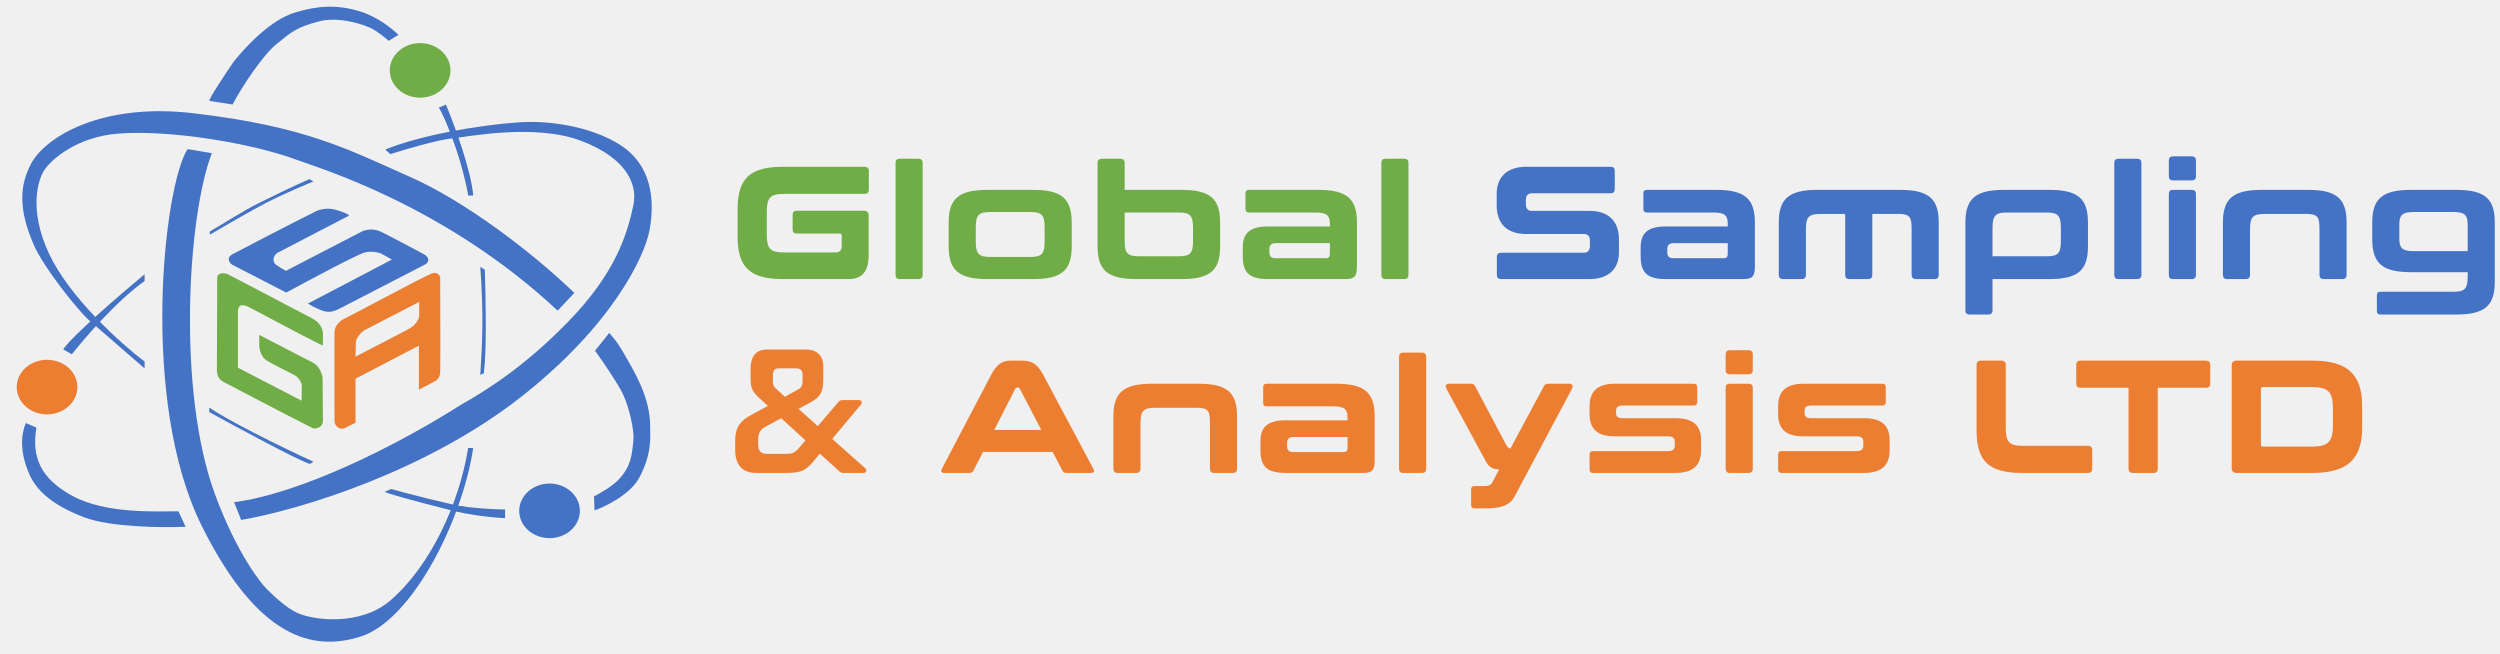
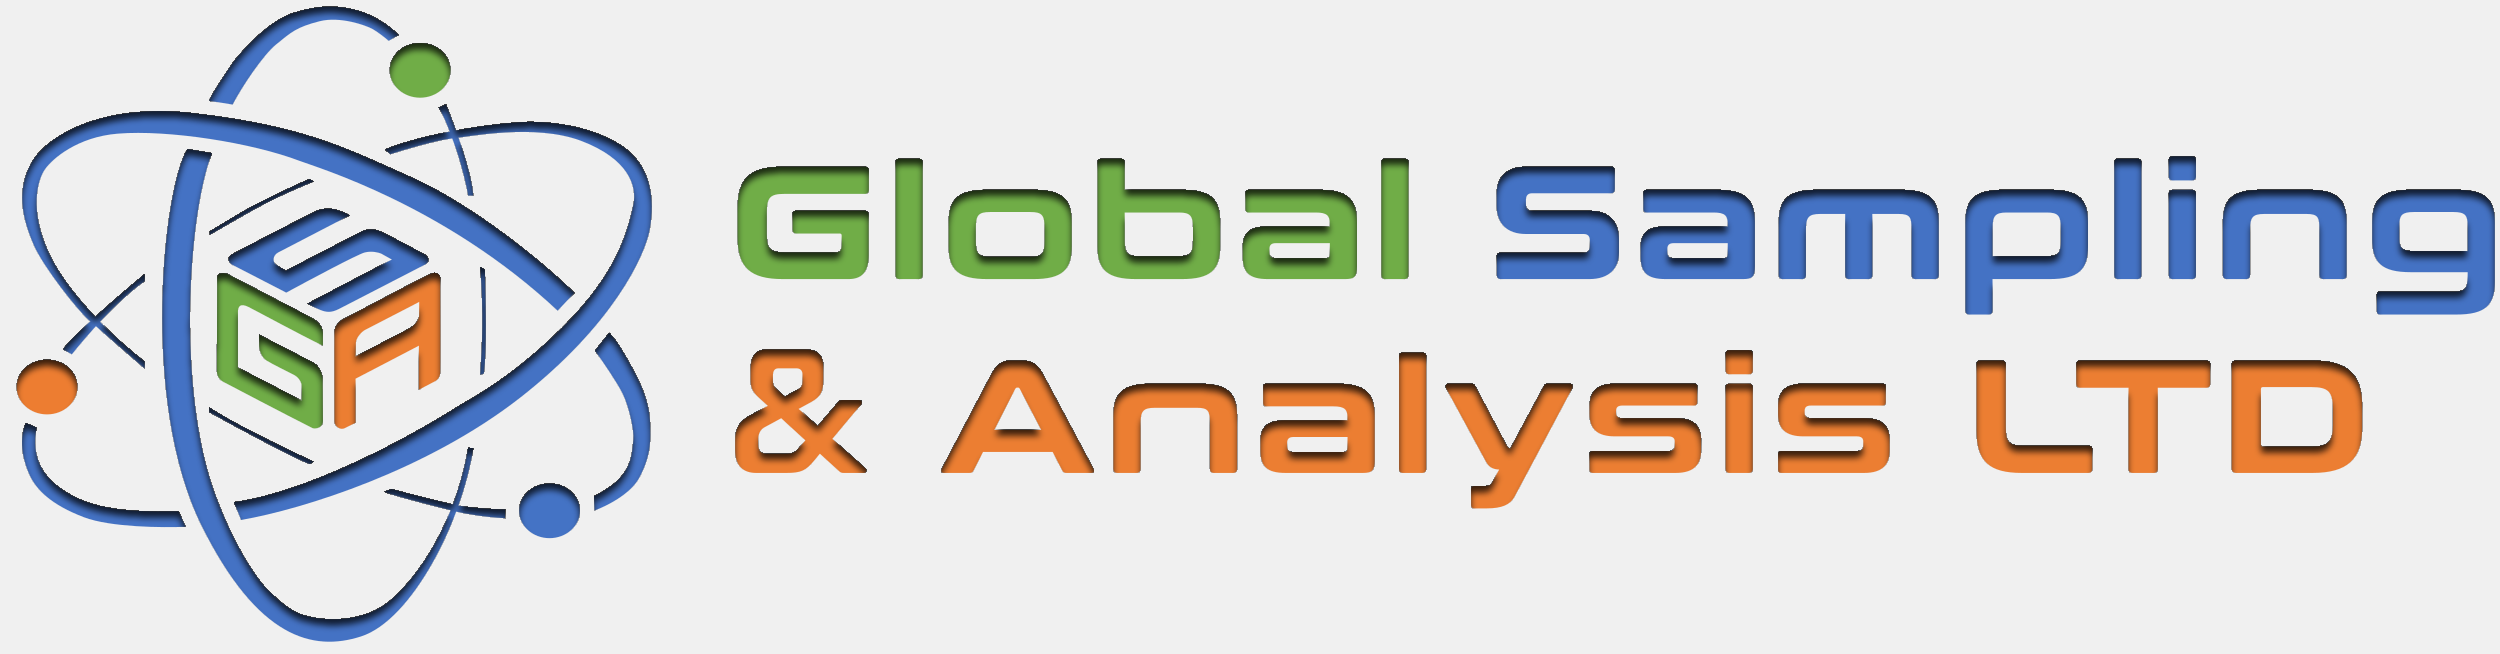
<svg xmlns="http://www.w3.org/2000/svg" width="1496" height="391" viewBox="0 0 1496 391" fill="none">
-   <g clip-path="url(#clip0_1_2)">
+   <g clip-path="url(#clip0_75_2)" filter="url(#filter0_i_75_2)">
    <path d="M144.316 311.141L140.081 300.522C179.77 295.294 236.885 267.031 276.212 241.98C294.665 231.633 316.416 216.826 340.344 192.151C367.622 164.022 375.222 141.222 379.066 122.445C381.414 110.975 375.738 94.944 347.907 84.325C320.076 73.705 279.842 81.874 269.556 82.963C261.328 83.835 242.128 89.498 233.557 92.221L230.532 89.498C251.103 81.003 286.497 74.794 311.001 73.161C327.034 72.092 352.808 75.012 371.201 86.775C389.594 98.538 392.076 118.905 388.747 137.421C385.923 153.123 366.724 194.547 311.303 237.896C255.883 281.244 181.828 304.606 144.316 311.141Z" fill="#4472C4" />
    <path d="M21.798 255.867L15.445 253.144C10.605 264.852 14.711 277.688 17.865 284.457C21.798 292.898 30.268 301.884 50.234 309.508C66.207 315.607 97.729 315.77 111.039 315.226L106.804 305.968C93.494 305.968 63.242 307.602 43.276 296.71C24.302 286.359 18.773 273.566 21.798 255.867Z" fill="#4472C4" />
    <path d="M42.974 212.028L37.831 209.033C43.155 200.973 72.519 175.723 86.536 164.105V168.19C70.321 179.517 50.738 202.135 42.974 212.028Z" fill="#4472C4" />
    <path d="M139.173 62.541L125.258 60.363C125.258 58.621 133.728 45.932 139.778 36.946C147.946 26.872 162.164 11.896 176.382 7.539C190.071 3.345 201.491 2.638 215.104 6.722C225.994 9.99 235.171 17.523 238.398 20.881L232.65 24.421C230.734 22.787 226.115 19.084 222.969 17.342C219.037 15.163 203.518 9.581 191.205 12.713C177.29 16.252 174.265 19.248 165.189 26.599C157.626 32.727 144.921 51.468 139.173 62.541Z" fill="#4472C4" />
    <path d="M355.773 305.423L355.47 296.982C358.495 295.621 366.361 290.992 369.991 287.18C377.554 279.238 378.159 272.749 379.066 262.946C379.544 257.784 376.646 243.886 372.713 235.717C369.567 229.182 360.31 215.75 356.075 209.85L364.545 199.231C365.151 200.048 368.478 203.043 373.318 211.484C379.671 222.562 389.049 237.623 389.049 255.05C389.049 261.065 390.38 271.387 382.394 286.091C377.07 295.893 362.327 303.154 355.773 305.423Z" fill="#4472C4" />
-     <path d="M290.127 161.382L287.405 159.749C289.522 188.884 288.615 205.221 287.405 224.281L289.522 223.464C291.337 209.305 290.631 179.807 290.127 161.382Z" fill="#4472C4" />
-     <path d="M266.834 62.542L262.599 64.448C266.834 70.983 273.265 89.849 274.397 93.582C276.212 99.573 279.136 110.192 280.144 116.999H283.17C281.959 101.969 271.876 74.613 266.834 62.542Z" fill="#4472C4" />
+     <path d="M290.127 161.383L287.405 159.749C289.522 188.884 288.615 205.221 287.405 224.281L289.522 223.464C291.337 209.305 290.631 179.807 290.127 161.383Z" fill="#4472C4" />
+     <path d="M266.834 62.542L262.599 64.448C266.834 70.983 273.265 89.849 274.397 93.582C276.212 99.573 279.136 110.192 280.144 116.999H283.169C281.959 101.969 271.876 74.613 266.834 62.542Z" fill="#4472C4" />
    <path d="M125.56 140.416V138.51C134.232 133.518 145.526 126.109 155.206 121.356C159.139 119.425 176.08 111.009 185.155 107.197L187.575 108.558C171.845 115.093 162.467 119.45 152.181 125.168C148.551 127.186 135.24 134.698 125.56 140.416Z" fill="#4472C4" />
    <path d="M125.258 246.609V243.886C135.241 250.966 166.097 266.486 187.575 276.288L185.458 277.65C177.955 275.254 142.198 255.957 125.258 246.609Z" fill="#4472C4" />
    <path d="M234.162 292.626L230.23 294.26C232.045 295.893 272.244 305.96 273.489 306.24C278.329 307.329 290.127 309.508 302.228 310.052V304.879C294.06 304.879 281.354 303.79 275.002 302.7C269.053 301.681 245.154 295.802 234.162 292.626Z" fill="#4472C4" />
-     <path d="M126.77 91.677L112.249 89.226C98.031 111.009 83.485 239.802 120.72 314.681C154.216 382.042 187.273 390.105 216.012 380.847C246.489 371.03 276.514 311.958 283.169 268.12C279.539 268.12 280.198 267.789 280.144 268.12C274.654 301.884 257.394 338.856 233.557 359.337C215.789 374.603 188.18 371.317 178.197 366.895C170.635 363.545 162.769 355.525 159.442 352.257C156.114 348.99 141.593 331.019 128.585 295.621C105.888 233.857 112.249 129.252 126.77 91.677Z" fill="#4472C4" />
-     <path d="M86.536 216.385V220.469L52.957 191.334C46.301 185.344 26.12 160.021 20.285 146.679C10.402 124.079 12.237 110.233 18.47 98.211C26.941 81.874 60.822 61.398 115.274 67.715C183.34 75.612 208.839 89.706 245.355 105.836C278.027 120.267 317.958 150.491 343.672 175.269L333.689 185.889C266.229 122.717 189.39 100.117 179.407 96.305C150.886 85.414 100.754 77.517 70.503 79.968C46.301 81.929 31.378 94.944 26.941 101.207C22.605 107.106 17.018 125.495 29.361 151.852C41.703 178.21 72.62 205.856 86.536 216.385Z" fill="#4472C4" />
+     <path d="M126.77 91.677L112.249 89.226C98.031 111.009 83.485 239.802 120.72 314.681C154.216 382.042 187.273 390.105 216.012 380.847C246.489 371.03 276.514 311.958 283.169 268.12C279.539 268.12 280.198 267.789 280.144 268.12C274.654 301.884 257.394 338.857 233.557 359.337C215.789 374.603 188.18 371.317 178.197 366.895C170.635 363.545 162.769 355.525 159.442 352.257C156.114 348.99 141.593 331.019 128.585 295.621C105.888 233.857 112.249 129.252 126.77 91.677Z" fill="#4472C4" />
+     <path d="M86.536 216.385V220.469L52.957 191.334C46.301 185.344 26.12 160.021 20.285 146.679C10.402 124.079 12.237 110.234 18.47 98.212C26.941 81.874 60.822 61.398 115.274 67.715C183.34 75.612 208.839 89.706 245.355 105.836C278.027 120.267 317.958 150.491 343.672 175.269L333.689 185.889C266.229 122.718 189.39 100.117 179.407 96.305C150.886 85.414 100.754 77.517 70.503 79.968C46.301 81.929 31.378 94.944 26.941 101.207C22.605 107.106 17.018 125.495 29.361 151.852C41.703 178.21 72.62 205.856 86.536 216.385Z" fill="#4472C4" />
    <ellipse cx="251.406" cy="42.12" rx="18.151" ry="16.337" fill="#70AD47" />
-     <path d="M347 305.696C347 314.719 338.873 322.033 328.849 322.033C318.824 322.033 310.698 314.719 310.698 305.696C310.698 296.673 318.824 289.358 328.849 289.358C338.873 289.358 347 296.673 347 305.696Z" fill="#4473C5" />
+     <path d="M347 305.696C347 314.718 338.873 322.033 328.849 322.033C318.824 322.033 310.698 314.718 310.698 305.696C310.698 296.673 318.824 289.358 328.849 289.358C338.873 289.358 347 296.673 347 305.696Z" fill="#4473C5" />
    <ellipse cx="28.151" cy="231.633" rx="18.151" ry="16.337" fill="#ED7D31" />
    <path fill-rule="evenodd" clip-rule="evenodd" d="M212.75 226.598L250.661 206.833V233.186L260.608 227.949C261.484 227.499 263.273 225.854 263.423 222.881C263.573 219.908 263.486 183.802 263.423 166.121C263.236 164.939 262.11 162.878 259.107 163.418C257.207 163.76 242.695 171.441 227.916 179.263L227.915 179.263C219.328 183.808 210.65 188.401 204.304 191.629C201.677 193.825 200.339 196.022 200.175 198.387C200.074 199.84 200.109 215.927 200.143 231.482C200.159 239.07 200.175 246.531 200.175 252.106C200.175 254.809 203.344 257.682 206.369 256.16C209.559 254.555 210.404 254.133 210.826 253.922L211.063 253.803C211.32 253.675 211.576 253.545 212.739 252.956L212.75 252.95V226.598ZM244.28 197.035L212.75 213.421C212.75 212.571 212.783 211.661 212.821 210.605C212.874 209.143 212.937 207.4 212.937 205.144C212.937 202.035 216.503 198.499 218.192 197.542L250.849 180.649V188.589C250.849 191.46 248.034 195.177 244.28 197.035Z" fill="#EC7E32" />
-     <path d="M129.795 221.699L129.983 166.29C129.983 163.182 133.737 163.306 135.613 163.756C150.503 171.358 181.257 187.744 186.662 190.447C192.067 193.15 193.231 197.542 193.231 199.569V206.833C180.531 200.752 153.818 186.224 148.751 183.69C143.684 181.156 142.37 183.521 142.37 186.562V220.009L180.469 239.774C180.469 236.395 180.716 231.309 180.469 229.976C180.093 227.949 178.217 225.415 175.777 224.233C171.836 222.205 163.202 217.982 159.636 215.786C156.209 213.675 155.195 208.973 155.132 207.171V200.414C164.016 205.144 183.096 214.773 187.225 216.969C191.272 219.121 192.731 224.064 193.043 225.922C193.043 233.693 193.231 247.207 193.231 251.768C193.231 256.213 188.414 256.78 187.038 256.16C170.522 247.883 137.49 230.483 133.924 228.625C130.8 226.997 129.795 224.402 129.795 221.699Z" fill="#70AD47" />
-     <path d="M216.128 138.755L171.085 162.067C167.331 159.871 167.144 159.871 165.079 158.35C163.015 156.83 163.015 152.945 166.393 151.087L208.996 128.957C208.245 128.281 207.495 127.605 201.677 125.747C195.725 123.846 190.541 125.578 188.727 126.592C173.587 134.137 143.871 149.566 139.179 152.1C135.118 154.294 137.303 157.506 139.179 158.519L171.273 175.074C185.161 167.529 213.989 152.168 218.193 151.087C222.397 150.005 226.576 151.087 228.14 151.762L234.521 155.31L184.223 181.663C185.912 182.676 187.444 183.622 191.542 185.379C195.483 187.068 198.486 187.095 202.803 184.872C218.443 176.82 250.624 160.242 254.227 158.35C257.042 156.872 256.855 154.127 254.227 152.438C247.721 148.947 233.395 141.322 228.14 138.755C222.885 136.187 217.942 137.685 216.128 138.755Z" fill="#4472C4" />
+     <path d="M129.795 221.699L129.983 166.29C129.983 163.182 133.737 163.306 135.613 163.756C150.503 171.358 181.257 187.744 186.662 190.447C192.067 193.15 193.231 197.542 193.231 199.569V206.833C180.531 200.752 153.818 186.224 148.751 183.69C143.684 181.156 142.37 183.521 142.37 186.562V220.009L180.469 239.774C180.469 236.395 180.716 231.309 180.469 229.976C180.093 227.949 178.217 225.415 175.777 224.233C171.836 222.205 163.202 217.982 159.636 215.786C156.209 213.676 155.195 208.973 155.132 207.171V200.414C164.016 205.144 183.096 214.773 187.225 216.969C191.272 219.121 192.731 224.064 193.043 225.922C193.043 233.693 193.231 247.207 193.231 251.768C193.231 256.213 188.414 256.78 187.038 256.16C170.522 247.883 137.49 230.483 133.924 228.625C130.8 226.997 129.795 224.402 129.795 221.699Z" fill="#70AD47" />
+     <path d="M216.128 138.755L171.085 162.067C167.331 159.871 167.144 159.871 165.079 158.35C163.015 156.83 163.015 152.945 166.393 151.087L208.996 128.957C208.245 128.281 207.495 127.606 201.677 125.747C195.725 123.846 190.541 125.578 188.727 126.592C173.587 134.137 143.871 149.566 139.179 152.1C135.118 154.294 137.303 157.506 139.179 158.519L171.273 175.074C185.161 167.529 213.989 152.168 218.193 151.087C222.397 150.005 226.576 151.087 228.14 151.762L234.521 155.31L184.223 181.663C185.912 182.676 187.444 183.622 191.542 185.379C195.483 187.068 198.486 187.095 202.803 184.872C218.443 176.82 250.624 160.243 254.227 158.35C257.042 156.872 256.855 154.127 254.227 152.438C247.721 148.947 233.395 141.323 228.14 138.755C222.885 136.187 217.942 137.685 216.128 138.755Z" fill="#4472C4" />
    <path d="M468.544 99.8H517.312C519.04 99.8 519.904 100.664 519.904 102.296V113.528C519.904 115.16 519.04 116.024 517.312 116.024H469.216C460.864 116.024 458.848 118.232 458.848 126.872V140.216C458.848 148.856 460.864 151.064 469.216 151.064H499.744C502.624 151.064 503.68 149.912 503.68 146.744V141.08C503.68 140.12 503.296 139.736 502.432 139.736H476.8C475.072 139.736 474.304 138.872 474.304 137.24V128.6C474.304 126.968 475.072 126.104 476.8 126.104H516.928C518.848 126.104 519.808 127.064 519.808 128.984V152.312C519.808 163.064 515.488 167 507.712 167H468.544C448.864 167 441.376 160.088 441.376 141.656V125.144C441.376 106.712 448.864 99.8 468.544 99.8ZM538.402 95H549.538C551.266 95 552.13 95.864 552.13 97.496V164.504C552.13 166.136 551.266 167 549.538 167H538.402C536.674 167 535.906 166.136 535.906 164.504V97.496C535.906 95.864 536.674 95 538.402 95ZM590.822 113.624H618.278C635.75 113.624 641.318 119.192 641.318 133.304V147.32C641.318 161.432 635.75 167 618.278 167H590.822C573.35 167 567.686 161.432 567.686 147.32V133.304C567.686 119.192 573.35 113.624 590.822 113.624ZM583.91 136.184V144.44C583.91 151.736 585.542 153.752 592.454 153.752H616.646C623.558 153.752 625.094 151.736 625.094 144.44V136.184C625.094 128.792 623.558 126.872 616.646 126.872H592.454C585.542 126.872 583.91 128.792 583.91 136.184ZM659.276 95H670.508C672.14 95 673.004 95.864 673.004 97.496V113.624H707.084C724.556 113.624 730.124 119.192 730.124 133.304V147.32C730.124 161.432 724.556 167 707.084 167H679.916C662.444 167 656.78 161.432 656.78 147.32V97.496C656.78 95.864 657.644 95 659.276 95ZM705.452 127.16H673.004V144.152C673.004 151.448 674.636 153.368 681.548 153.368H705.452C712.364 153.368 713.9 151.448 713.9 144.152V136.472C713.9 129.176 712.364 127.16 705.452 127.16ZM747.309 113.624H788.877C806.349 113.624 812.013 119.192 812.013 133.304V159.224C812.013 165.56 810.477 167 804.909 167H758.733C747.213 167 743.661 162.872 743.661 153.176V148.184C743.661 140.12 747.213 135.512 758.733 135.512H795.789V133.976C795.789 129.08 794.157 127.16 787.245 127.16H747.309C745.965 127.16 745.293 126.488 745.293 125.144V115.64C745.293 114.296 745.965 113.624 747.309 113.624ZM793.389 154.52C795.117 154.52 795.789 153.752 795.789 151.832V145.496H763.437C760.653 145.496 759.597 146.744 759.597 149.048V150.872C759.597 153.368 760.653 154.52 763.437 154.52H793.389ZM829.102 95H840.238C841.966 95 842.83 95.864 842.83 97.496V164.504C842.83 166.136 841.966 167 840.238 167H829.102C827.374 167 826.606 166.136 826.606 164.504V97.496C826.606 95.864 827.374 95 829.102 95Z" fill="#70AD47" />
    <path d="M913.383 99.8H963.783C965.511 99.8 966.279 100.664 966.279 102.296V113.048C966.279 114.776 965.511 115.64 963.783 115.64H916.839C914.247 115.64 913.095 117.08 913.095 119.672V122.168C913.095 124.856 914.247 126.2 916.743 126.2H951.303C962.631 126.2 968.775 132.44 968.775 143.288V150.968C968.775 160.568 963.015 167 951.015 167H898.215C896.583 167 895.719 166.136 895.719 164.504V153.752C895.719 152.024 896.583 151.256 898.215 151.256H947.559C950.247 151.256 951.399 149.72 951.399 147.128V144.056C951.399 141.368 950.247 140.024 947.655 140.024H913.191C901.767 140.024 895.623 133.784 895.623 122.936V115.928C895.623 106.232 901.479 99.8 913.383 99.8ZM985.415 113.624H1026.98C1044.45 113.624 1050.12 119.192 1050.12 133.304V159.224C1050.12 165.56 1048.58 167 1043.01 167H996.839C985.319 167 981.767 162.872 981.767 153.176V148.184C981.767 140.12 985.319 135.512 996.839 135.512H1033.89V133.976C1033.89 129.08 1032.26 127.16 1025.35 127.16H985.415C984.071 127.16 983.399 126.488 983.399 125.144V115.64C983.399 114.296 984.071 113.624 985.415 113.624ZM1031.49 154.52C1033.22 154.52 1033.89 153.752 1033.89 151.832V145.496H1001.54C998.759 145.496 997.703 146.744 997.703 149.048V150.872C997.703 153.368 998.759 154.52 1001.54 154.52H1031.49ZM1087.56 113.624H1137C1154.47 113.624 1160.14 119.192 1160.14 133.304V164.504C1160.14 166.136 1159.27 167 1157.64 167H1146.41C1144.78 167 1143.91 166.136 1143.91 164.504V137.24C1143.91 130.04 1143.05 128.024 1136.14 128.024H1120.39V164.504C1120.39 166.136 1119.53 167 1117.9 167H1106.66C1105.03 167 1104.17 166.136 1104.17 164.504V128.024H1089.19C1082.28 128.024 1080.65 130.04 1080.65 137.24V164.504C1080.65 166.136 1079.78 167 1078.15 167H1066.92C1065.29 167 1064.42 166.136 1064.42 164.504V133.304C1064.42 119.192 1070.09 113.624 1087.56 113.624ZM1199.24 113.624H1226.4C1243.88 113.624 1249.44 119.192 1249.44 133.304V147.32C1249.44 161.432 1243.88 167 1226.4 167H1192.32V185.72C1192.32 187.352 1191.46 188.216 1189.83 188.216H1178.6C1176.96 188.216 1176.1 187.352 1176.1 185.72V133.304C1176.1 119.192 1181.76 113.624 1199.24 113.624ZM1192.32 136.472V153.368H1224.77C1231.68 153.368 1233.22 151.448 1233.22 144.152V136.472C1233.22 129.176 1231.68 127.16 1224.77 127.16H1200.87C1193.96 127.16 1192.32 129.176 1192.32 136.472ZM1267.68 95H1278.82C1280.55 95 1281.41 95.864 1281.41 97.496V164.504C1281.41 166.136 1280.55 167 1278.82 167H1267.68C1265.96 167 1265.19 166.136 1265.19 164.504V97.496C1265.19 95.864 1265.96 95 1267.68 95ZM1300.33 113.624H1311.46C1313.19 113.624 1314.05 114.392 1314.05 116.12V164.504C1314.05 166.136 1313.19 167 1311.46 167H1300.33C1298.6 167 1297.83 166.136 1297.83 164.504V116.12C1297.83 114.392 1298.6 113.624 1300.33 113.624ZM1300.33 93.56H1311.56C1313.19 93.56 1314.05 94.424 1314.05 96.056V105.464C1314.05 107.192 1313.19 107.96 1311.56 107.96H1300.33C1298.69 107.96 1297.83 107.192 1297.83 105.464V96.056C1297.83 94.424 1298.69 93.56 1300.33 93.56ZM1353.32 113.624H1381.16C1398.63 113.624 1404.2 119.192 1404.2 133.304V164.504C1404.2 166.136 1403.34 167 1401.71 167H1390.47C1388.84 167 1387.98 166.136 1387.98 164.504V137.24C1387.98 130.04 1387.11 128.024 1380.2 128.024H1354.95C1348.04 128.024 1346.41 130.04 1346.41 137.24V164.504C1346.41 166.136 1345.55 167 1343.91 167H1332.68C1331.05 167 1330.19 166.136 1330.19 164.504V133.304C1330.19 119.192 1335.85 113.624 1353.32 113.624ZM1442.67 113.624H1469.84C1487.31 113.624 1492.88 119.192 1492.88 133.208V168.44C1492.88 182.648 1487.31 188.216 1469.84 188.216H1424.34C1422.99 188.216 1422.32 187.544 1422.32 186.2V176.6C1422.32 175.256 1422.99 174.584 1424.34 174.584H1468.21C1475.12 174.584 1476.66 172.664 1476.66 165.272V162.872H1442.67C1425.2 162.872 1419.54 157.208 1419.54 143V133.4C1419.54 119.192 1425.2 113.624 1442.67 113.624ZM1435.76 142.904C1435.76 148.28 1437.39 150.296 1444.3 150.296H1476.66V134.648C1476.66 128.888 1475.12 126.872 1468.21 126.872H1444.3C1437.39 126.872 1435.76 128.888 1435.76 134.264V142.904Z" fill="#4472C4" />
    <path d="M458.752 209.176H482.464C489.472 209.176 492.64 213.496 492.64 219.064V226.744C492.64 234.136 491.296 237.304 485.248 240.664L477.856 244.696L489.376 254.968L501.76 240.472C502.336 239.8 502.912 239.416 504.448 239.416H513.856C515.68 239.416 516.256 240.952 515.104 242.2L498.016 262.648L517.984 280.408C518.848 281.272 518.368 283 516.928 283H504.832C503.488 283 502.816 282.616 502.048 281.848L490.624 271.48L487.168 275.608C482.176 281.656 479.296 283 470.56 283H452.512C444.736 283 439.936 278.776 439.936 269.272V263.608C439.936 256.6 442.336 252.28 448.768 248.728L459.52 242.872L454.24 238.072C450.208 234.328 449.152 231.928 449.152 226.744V220.888C449.152 213.784 451.936 209.176 458.752 209.176ZM470.08 271.576C474.304 271.576 475.648 270.904 478.048 268.12L481.984 263.512L467.488 250.264L458.08 255.352C455.008 256.792 453.664 259.48 453.664 263.128V265.816C453.664 270.04 455.584 271.576 458.752 271.576H470.08ZM462.496 227.8C462.496 230.296 462.88 231.256 464.8 232.984L469.696 237.4L476.992 233.368C479.776 232.024 480.256 230.68 480.256 227.8V224.152C480.256 221.848 479.008 220.408 476.608 220.408H465.76C463.552 220.408 462.496 221.944 462.496 224.728V227.8ZM604.76 215.8H611.48C617.24 215.8 620.6 217.432 624.248 224.248L654.2 280.408C655.064 281.944 654.776 283 652.856 283H638.264C636.92 283 636.344 282.616 635.768 281.656L629.912 270.424H588.248L582.488 281.656C582.008 282.616 581.336 283 579.992 283H565.016C563.192 283 562.904 281.944 563.672 280.408L593.144 224.248C596.696 217.432 600.248 215.8 604.76 215.8ZM607.544 232.6L594.968 257.272H623.096L610.232 232.6C609.944 232.12 609.656 231.928 609.176 231.928H608.696C608.216 231.928 607.928 232.12 607.544 232.6ZM689.385 229.624H717.225C734.697 229.624 740.265 235.192 740.265 249.304V280.504C740.265 282.136 739.401 283 737.769 283H726.537C724.905 283 724.041 282.136 724.041 280.504V253.24C724.041 246.04 723.177 244.024 716.265 244.024H691.017C684.105 244.024 682.473 246.04 682.473 253.24V280.504C682.473 282.136 681.609 283 679.977 283H668.745C667.113 283 666.249 282.136 666.249 280.504V249.304C666.249 235.192 671.913 229.624 689.385 229.624ZM757.902 229.624H799.47C816.942 229.624 822.606 235.192 822.606 249.304V275.224C822.606 281.56 821.07 283 815.502 283H769.326C757.806 283 754.254 278.872 754.254 269.176V264.184C754.254 256.12 757.806 251.512 769.326 251.512H806.382V249.976C806.382 245.08 804.75 243.16 797.838 243.16H757.902C756.558 243.16 755.886 242.488 755.886 241.144V231.64C755.886 230.296 756.558 229.624 757.902 229.624ZM803.982 270.52C805.71 270.52 806.382 269.752 806.382 267.832V261.496H774.03C771.246 261.496 770.19 262.744 770.19 265.048V266.872C770.19 269.368 771.246 270.52 774.03 270.52H803.982ZM839.696 211H850.832C852.56 211 853.424 211.864 853.424 213.496V280.504C853.424 282.136 852.56 283 850.832 283H839.696C837.968 283 837.2 282.136 837.2 280.504V213.496C837.2 211.864 837.968 211 839.696 211ZM926.483 229.624H939.251C940.787 229.624 941.459 230.968 940.787 232.408L906.323 297.112C903.731 302.008 898.835 304.216 889.619 304.216H882.323C880.979 304.216 880.307 303.544 880.307 302.2V292.888C880.307 291.544 880.979 290.872 882.323 290.872H888.467C890.771 290.872 892.115 290.296 892.883 288.856L897.107 280.984C892.979 280.792 890.963 279.352 889.139 276.088L865.427 232.408C864.755 230.968 865.331 229.624 866.963 229.624H880.115C881.459 229.624 882.227 230.008 882.707 231.064L901.043 265.72C902.003 267.544 902.387 268.216 903.827 268.408L923.891 231.064C924.371 230.008 925.139 229.624 926.483 229.624ZM966.472 229.624H1013.61C1014.95 229.624 1015.62 230.296 1015.62 231.64V240.664C1015.62 242.008 1014.95 242.68 1013.61 242.68H970.888C968.104 242.68 967.048 243.736 967.048 245.944V247.192C967.048 249.112 968.104 250.264 970.888 250.264H1002.76C1013.51 250.264 1017.93 254.872 1017.93 263.512V269.272C1017.93 277.624 1014.09 283 1002.66 283H953.224C951.88 283 951.208 282.328 951.208 280.984V271.96C951.208 270.616 951.88 269.944 953.224 269.944H998.248C1001.03 269.944 1002.18 268.888 1002.18 266.584V264.088C1002.18 262.264 1001.03 261.112 998.248 261.112H966.376C955.624 261.112 951.208 256.504 951.208 247.768V243.16C951.208 235 955.048 229.624 966.472 229.624ZM1035.13 229.624H1046.26C1047.99 229.624 1048.86 230.392 1048.86 232.12V280.504C1048.86 282.136 1047.99 283 1046.26 283H1035.13C1033.4 283 1032.63 282.136 1032.63 280.504V232.12C1032.63 230.392 1033.4 229.624 1035.13 229.624ZM1035.13 209.56H1046.36C1047.99 209.56 1048.86 210.424 1048.86 212.056V221.464C1048.86 223.192 1047.99 223.96 1046.36 223.96H1035.13C1033.5 223.96 1032.63 223.192 1032.63 221.464V212.056C1032.63 210.424 1033.5 209.56 1035.13 209.56ZM1079.29 229.624H1126.43C1127.77 229.624 1128.44 230.296 1128.44 231.64V240.664C1128.44 242.008 1127.77 242.68 1126.43 242.68H1083.71C1080.92 242.68 1079.87 243.736 1079.87 245.944V247.192C1079.87 249.112 1080.92 250.264 1083.71 250.264H1115.58C1126.33 250.264 1130.75 254.872 1130.75 263.512V269.272C1130.75 277.624 1126.91 283 1115.48 283H1066.04C1064.7 283 1064.03 282.328 1064.03 280.984V271.96C1064.03 270.616 1064.7 269.944 1066.04 269.944H1111.07C1113.85 269.944 1115 268.888 1115 266.584V264.088C1115 262.264 1113.85 261.112 1111.07 261.112H1079.19C1068.44 261.112 1064.03 256.504 1064.03 247.768V243.16C1064.03 235 1067.87 229.624 1079.29 229.624ZM1185.28 215.8H1197.76C1199.39 215.8 1200.26 216.664 1200.26 218.296V255.928C1200.26 264.568 1202.27 266.776 1210.62 266.776H1249.41C1251.14 266.776 1252 267.64 1252 269.272V280.504C1252 282.136 1251.14 283 1249.41 283H1209.95C1190.27 283 1182.78 276.088 1182.78 257.656V218.296C1182.78 216.664 1183.65 215.8 1185.28 215.8ZM1244.92 215.8H1320.09C1321.72 215.8 1322.59 216.664 1322.59 218.296V229.528C1322.59 231.16 1321.72 232.024 1320.09 232.024H1291.2V280.504C1291.2 282.136 1290.33 283 1288.7 283H1276.32C1274.59 283 1273.72 282.136 1273.72 280.504V232.024H1244.92C1243.2 232.024 1242.43 231.16 1242.43 229.528V218.296C1242.43 216.664 1243.2 215.8 1244.92 215.8ZM1338.33 215.8H1383.74C1404.86 215.8 1413.5 224.152 1413.5 242.872V255.928C1413.5 274.648 1404.86 283 1383.74 283H1338.33C1336.41 283 1335.45 282.04 1335.45 280.12V218.68C1335.45 216.76 1336.41 215.8 1338.33 215.8ZM1352.92 232.984V265.816C1352.92 266.776 1353.31 267.256 1354.07 267.256H1383.35C1393.15 267.256 1396.03 264.376 1396.03 254.392V244.408C1396.03 234.424 1393.15 231.64 1383.35 231.64H1354.07C1353.31 231.64 1352.92 232.024 1352.92 232.984Z" fill="#EC7E32" />
  </g>
  <defs>
-     <clipPath id="clip0_1_2">
+     <filter id="filter0_i_75_2" x="0" y="0" width="1496" height="395" filterUnits="userSpaceOnUse" color-interpolation-filters="sRGB">
+       <feFlood flood-opacity="0" result="BackgroundImageFix" />
+       <feBlend mode="normal" in="SourceGraphic" in2="BackgroundImageFix" result="shape" />
+       <feColorMatrix in="SourceAlpha" type="matrix" values="0 0 0 0 0 0 0 0 0 0 0 0 0 0 0 0 0 0 127 0" result="hardAlpha" />
+       <feOffset dy="4" />
+       <feGaussianBlur stdDeviation="2" />
+       <feComposite in2="hardAlpha" operator="arithmetic" k2="-1" k3="1" />
+       <feColorMatrix type="matrix" values="0 0 0 0 0 0 0 0 0 0 0 0 0 0 0 0 0 0 0.75 0" />
+       <feBlend mode="normal" in2="shape" result="effect1_innerShadow_75_2" />
+     </filter>
+     <clipPath id="clip0_75_2">
      <rect width="1496" height="391" fill="white" />
    </clipPath>
  </defs>
</svg>
